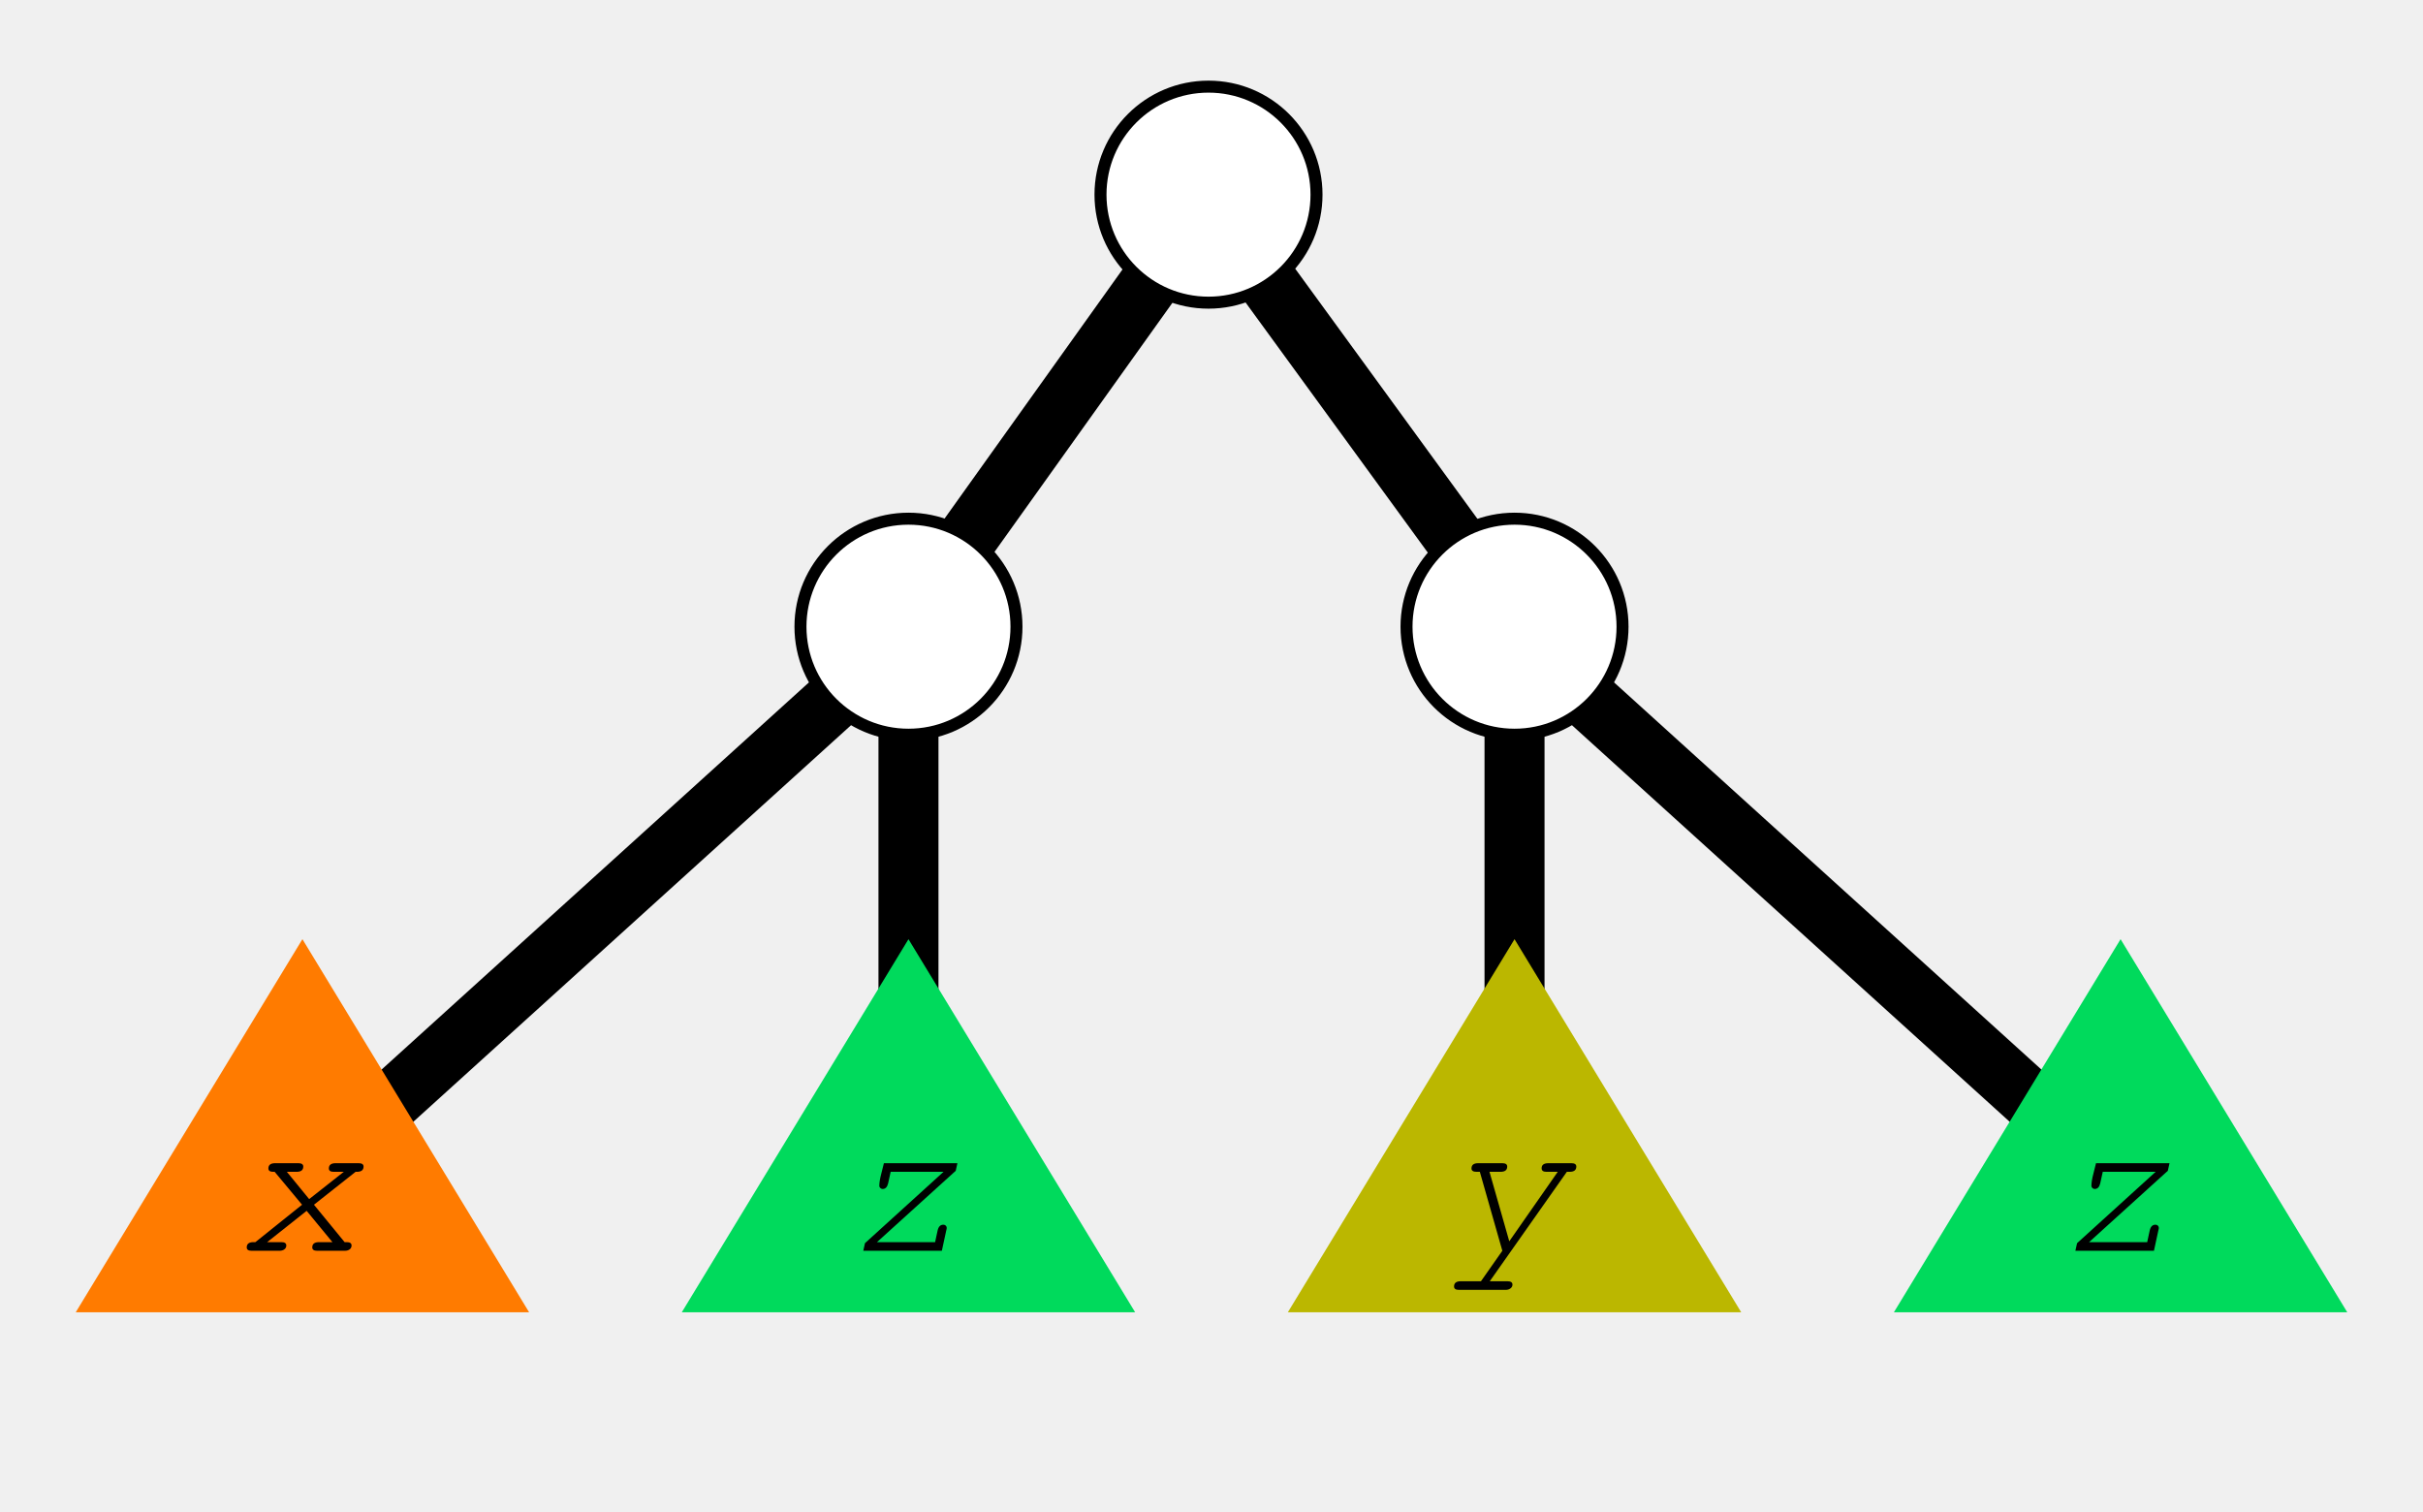
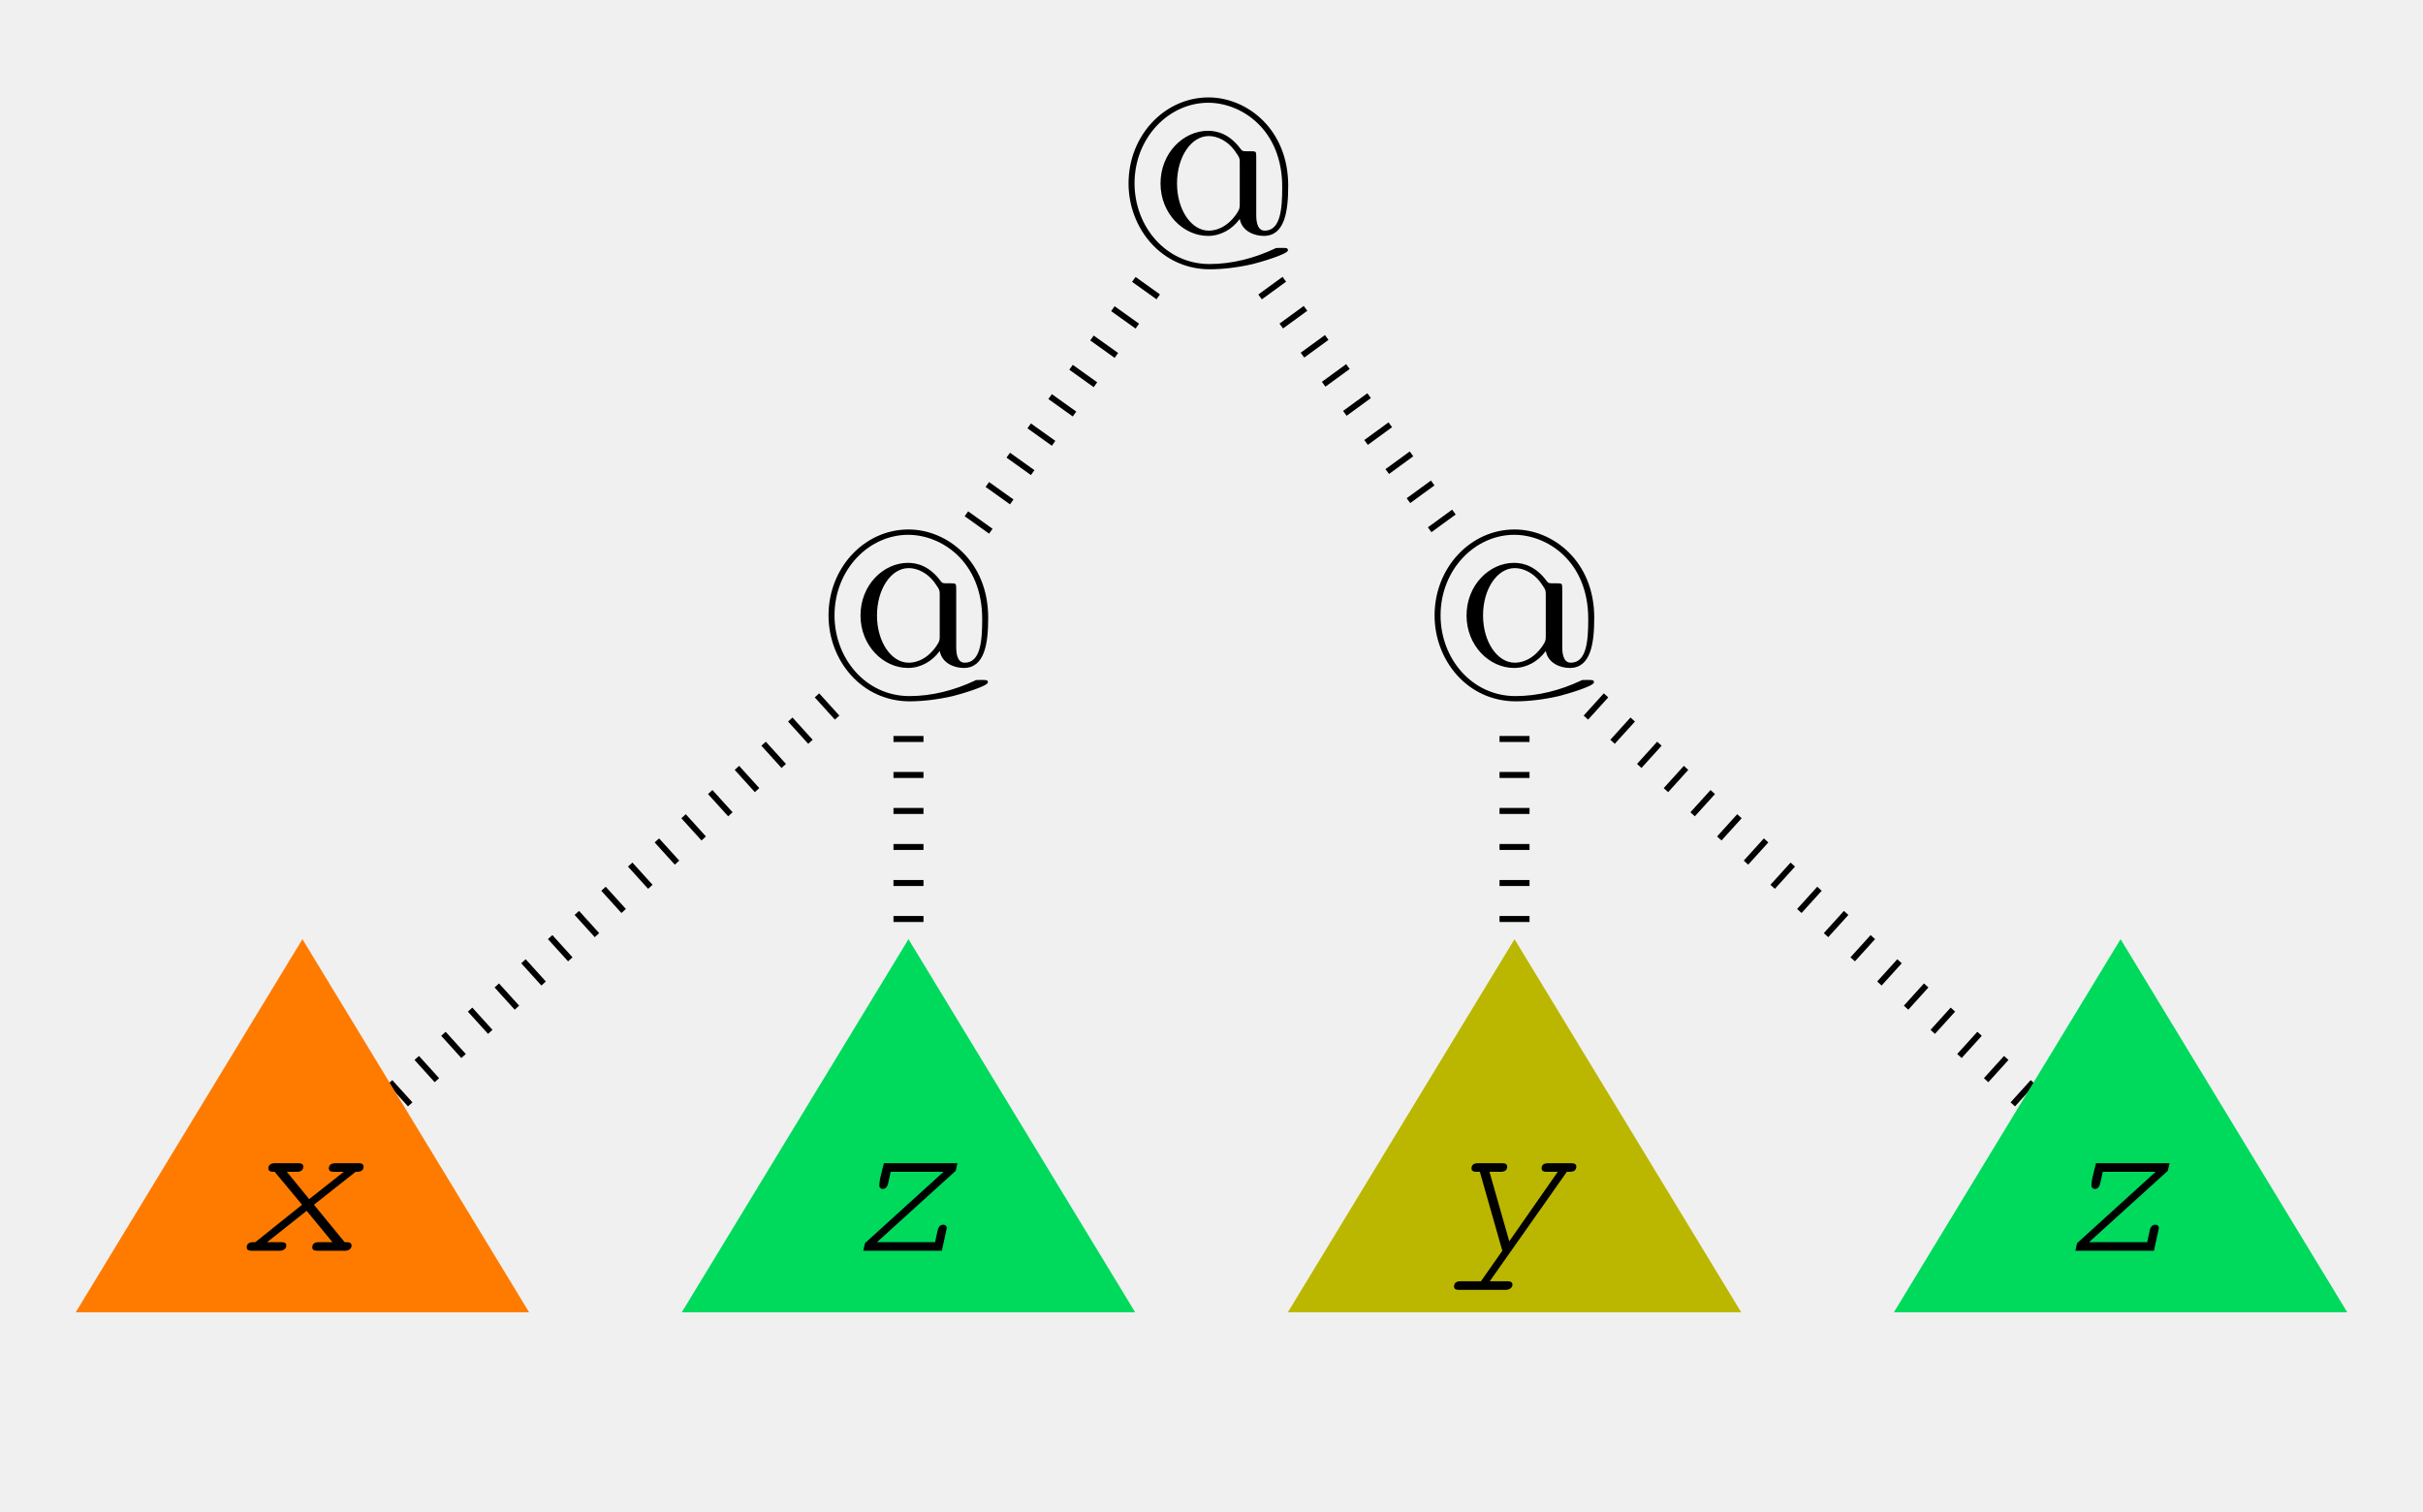
<svg xmlns="http://www.w3.org/2000/svg" width="202pt" height="126pt" viewBox="0.00 0.00 403.80 251.80">
  <g id="graph0" class="graph" transform="scale(1 1) rotate(0) translate(14.4 237.4)">
    <g id="edge1" class="edge">
-       <path fill="none" stroke="black" stroke-width="10" d="M187,-204C187,-204 137,-134 137,-134" />
+       <path fill="none" stroke="black" stroke-width="5" stroke-dasharray="1,5" d="M176.88,-189.83C168.21,-177.69 155.77,-160.28 147.1,-148.14" />
    </g>
    <g id="edge4" class="edge">
-       <path fill="none" stroke="black" stroke-width="10" d="M187,-204C187,-204 238,-134 238,-134" />
+       <path fill="none" stroke="black" stroke-width="5" stroke-dasharray="1,5" d="M197.32,-189.83C206.17,-177.69 218.85,-160.28 227.69,-148.14" />
    </g>
    <g id="edge2" class="edge">
-       <path fill="none" stroke="black" stroke-width="10" d="M137,-132C137,-132 36,-40.5 36,-40.5" />
+       <path fill="none" stroke="black" stroke-width="5" stroke-dasharray="1,5" d="M123.8,-120.04C105.08,-103.08 70.93,-72.14 51.19,-54.26" />
    </g>
    <g id="edge3" class="edge">
-       <path fill="none" stroke="black" stroke-width="10" d="M137,-132C137,-132 137,-40.5 137,-40.5" />
+       <path fill="none" stroke="black" stroke-width="5" stroke-dasharray="1,5" d="M137,-114.79C137,-104.75 137,-91.65 137,-79.25" />
    </g>
    <g id="edge5" class="edge">
-       <path fill="none" stroke="black" stroke-width="10" d="M238,-132C238,-132 238,-40.5 238,-40.5" />
+       <path fill="none" stroke="black" stroke-width="5" stroke-dasharray="1,5" d="M238,-114.79C238,-104.75 238,-91.65 238,-79.25" />
    </g>
    <g id="edge6" class="edge">
-       <path fill="none" stroke="black" stroke-width="10" d="M238,-132C238,-132 339,-40.5 339,-40.5" />
+       <path fill="none" stroke="black" stroke-width="5" stroke-dasharray="1,5" d="M251.2,-120.04C269.92,-103.08 304.07,-72.14 323.81,-54.26" />
    </g>
    <g id="node1" class="node">
-       <ellipse fill="white" stroke="black" stroke-width="2" cx="187" cy="-205" rx="18" ry="18" />
+       <ellipse fill="none" stroke="transparent" stroke-width="2" cx="187" cy="-205" rx="18" ry="18" />
+       <text text-anchor="middle" x="187" y="-193" font-family="math" font-size="40.00">@</text>
    </g>
    <g id="node2" class="node">
-       <ellipse fill="white" stroke="black" stroke-width="2" cx="137" cy="-133" rx="18" ry="18" />
+       <ellipse fill="none" stroke="transparent" stroke-width="2" cx="137" cy="-133" rx="18" ry="18" />
+       <text text-anchor="middle" x="137" y="-121" font-family="math" font-size="40.00">@</text>
    </g>
    <g id="node3" class="node">
      <polygon fill="#ff7b00" stroke="#ff7b00" stroke-width="2" points="36,-79 0,-19.75 72,-19.75 36,-79" />
      <text text-anchor="middle" x="36" y="-29" font-family="monospace" font-size="35.00">𝑥</text>
    </g>
    <g id="node4" class="node">
      <polygon fill="#00da5c" stroke="#00da5c" stroke-width="2" points="137,-79 101,-19.75 173,-19.75 137,-79" />
      <text text-anchor="middle" x="137" y="-29" font-family="monospace" font-size="35.00">𝑧</text>
    </g>
    <g id="node5" class="node">
-       <ellipse fill="white" stroke="black" stroke-width="2" cx="238" cy="-133" rx="18" ry="18" />
+       <ellipse fill="none" stroke="transparent" stroke-width="2" cx="238" cy="-133" rx="18" ry="18" />
+       <text text-anchor="middle" x="238" y="-121" font-family="math" font-size="40.00">@</text>
    </g>
    <g id="node6" class="node">
      <polygon fill="#bbb700" stroke="#bbb700" stroke-width="2" points="238,-79 202,-19.75 274,-19.75 238,-79" />
      <text text-anchor="middle" x="238" y="-29" font-family="monospace" font-size="35.00">𝑦</text>
    </g>
    <g id="node7" class="node">
      <polygon fill="#00da5c" stroke="#00da5c" stroke-width="2" points="339,-79 303,-19.75 375,-19.75 339,-79" />
      <text text-anchor="middle" x="339" y="-29" font-family="monospace" font-size="35.00">𝑧</text>
    </g>
  </g>
</svg>
